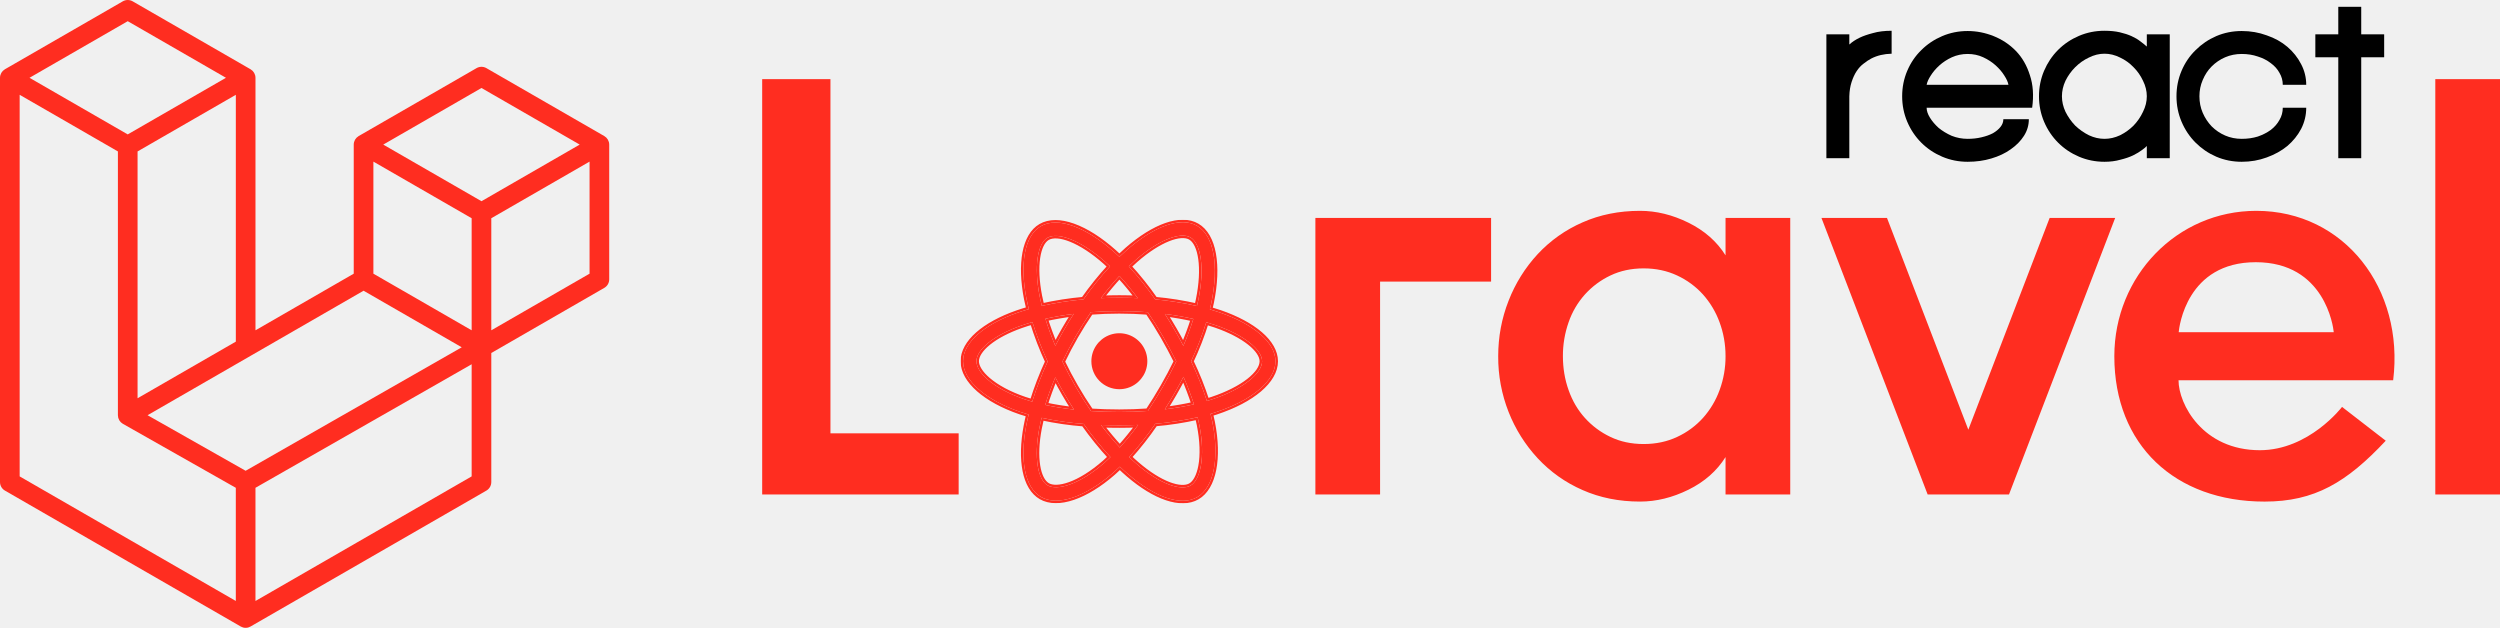
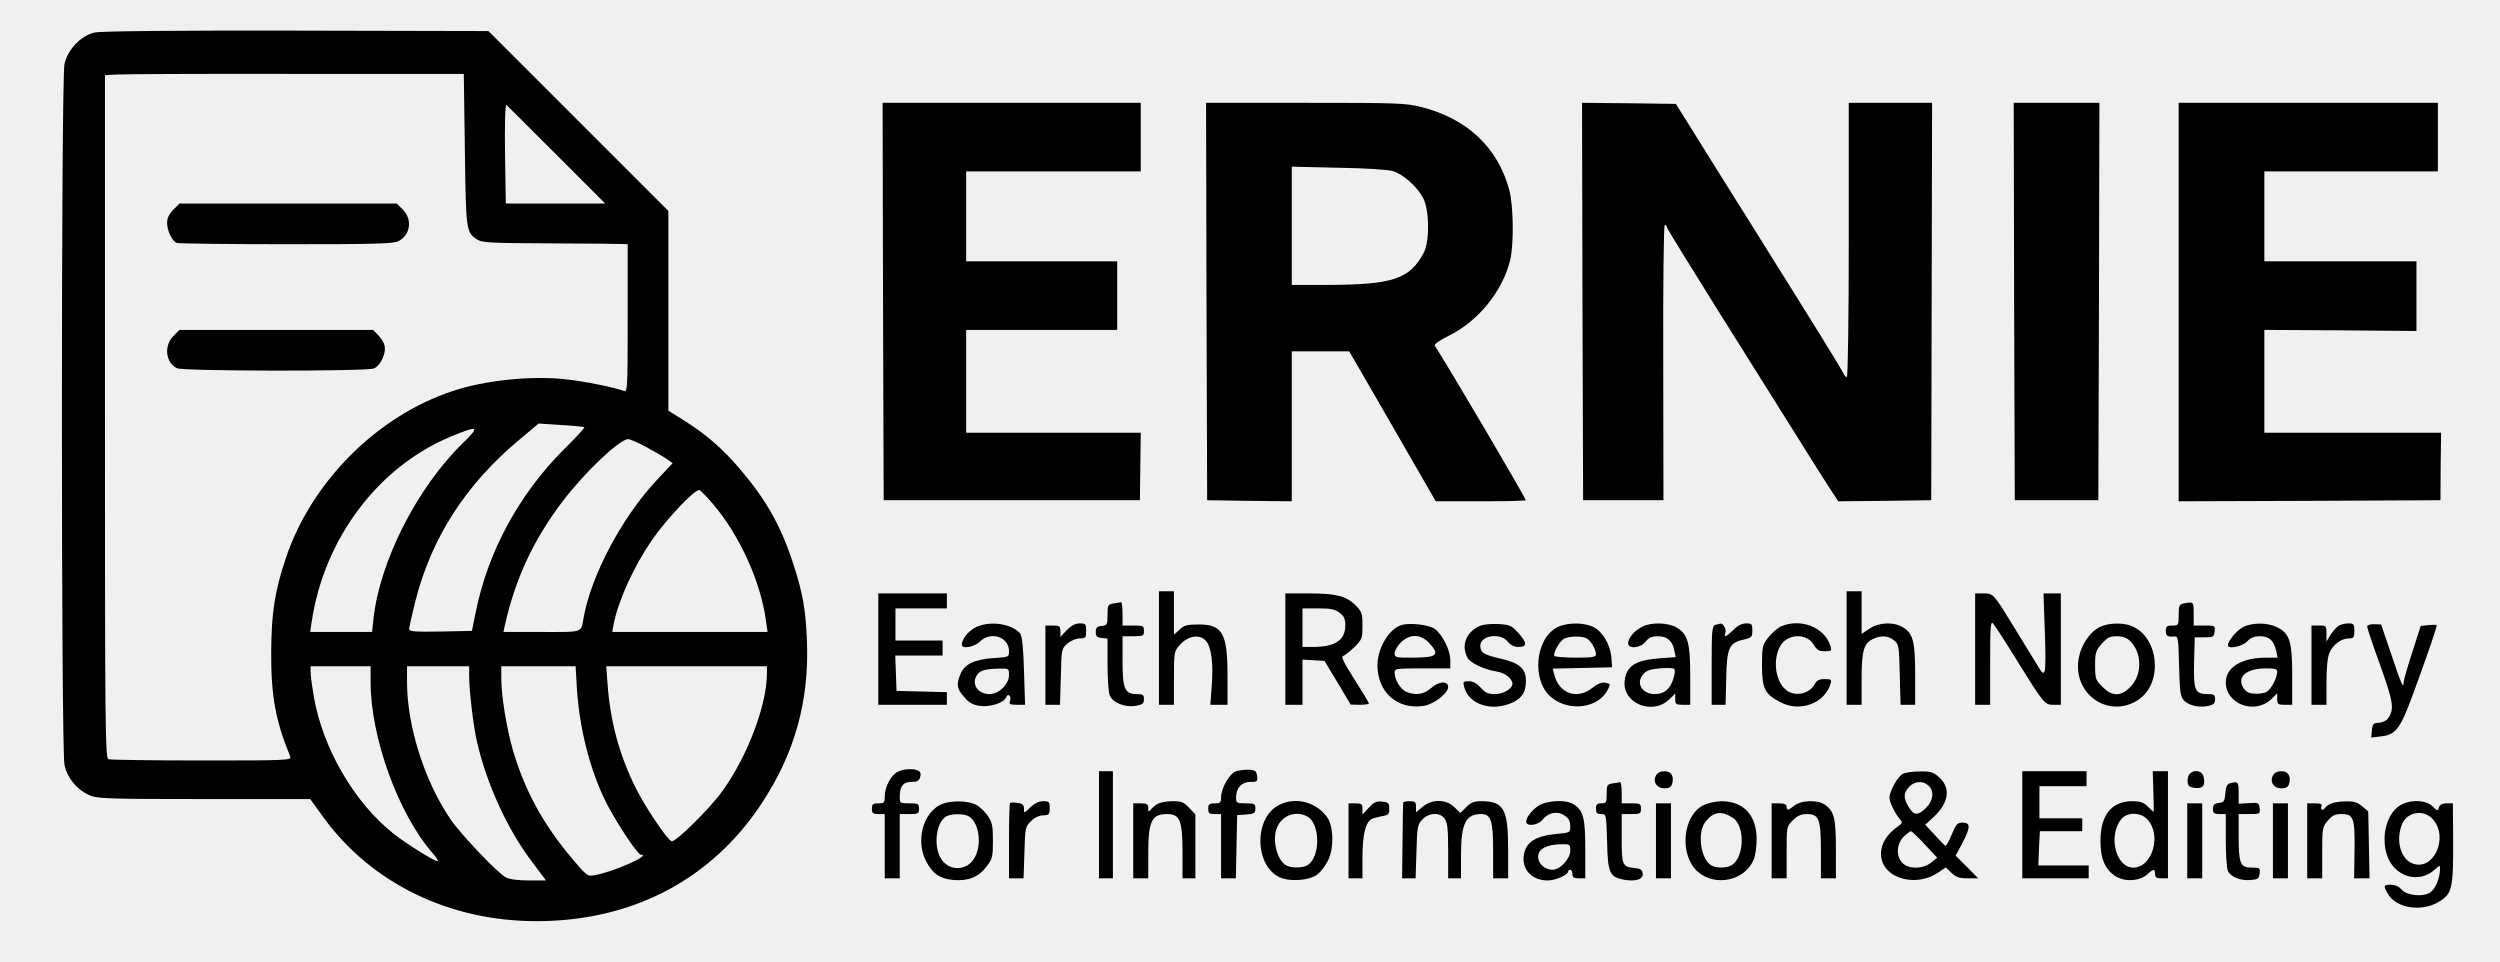
- <svg xmlns="http://www.w3.org/2000/svg" width="1991" height="500" viewBox="0 0 1991 500" fill="none">
-   <mask id="path-1-outside-1_1_7" maskUnits="userSpaceOnUse" x="765" y="175" width="253" height="226" fill="black">
-     <rect fill="white" x="765" y="175" width="253" height="226" />
-     <path d="M971.537 248.894C968.887 247.988 966.217 247.145 963.529 246.365C963.975 244.551 964.386 242.726 964.763 240.892C970.827 211.403 966.862 187.646 953.33 179.825C940.374 172.321 919.125 180.141 897.69 198.84C895.582 200.685 893.518 202.585 891.496 204.541C890.149 203.242 888.767 201.97 887.35 200.727C864.884 180.732 842.365 172.31 828.849 180.157C815.893 187.677 812.042 210.009 817.499 237.958C818.045 240.722 818.658 243.474 819.339 246.214C816.152 247.121 813.073 248.09 810.13 249.117C783.823 258.316 767 272.739 767 287.696C767 303.15 785.056 318.646 812.488 328.042C814.713 328.799 816.959 329.502 819.225 330.152C818.489 333.085 817.838 336.051 817.271 339.05C812.089 366.518 816.131 388.321 829.062 395.795C842.417 403.511 864.822 395.582 886.661 376.458C888.389 374.945 890.116 373.347 891.844 371.664C894.027 373.775 896.273 375.824 898.581 377.811C919.726 396.043 940.607 403.408 953.517 395.914C966.862 388.171 971.2 364.746 965.566 336.246C965.134 334.07 964.637 331.848 964.074 329.582C965.649 329.115 967.192 328.633 968.702 328.136C997.206 318.667 1015.78 303.358 1015.78 287.711C1015.76 272.682 998.403 258.165 971.537 248.894ZM904.681 206.873C923.043 190.854 940.208 184.531 948.033 189.05C956.362 193.865 959.601 213.279 954.367 238.741C954.021 240.399 953.648 242.053 953.247 243.701C942.289 241.208 931.177 239.449 919.985 238.435C913.577 229.204 906.553 220.417 898.959 212.133C900.818 210.33 902.722 208.576 904.671 206.873H904.681ZM840.453 300.476C842.702 304.829 845.053 309.129 847.507 313.376C850.005 317.708 852.608 321.977 855.317 326.182C847.616 325.345 839.963 324.111 832.389 322.487C834.586 315.376 837.292 307.991 840.453 300.476ZM840.453 275.429C837.343 268.074 834.711 260.84 832.55 253.853C839.65 252.262 847.216 250.962 855.104 249.977C852.461 254.102 849.918 258.288 847.475 262.534C845.033 266.781 842.687 271.079 840.437 275.429H840.453ZM846.102 287.955C849.377 281.124 852.905 274.425 856.685 267.857C860.461 261.292 864.481 254.878 868.745 248.614C876.146 248.054 883.733 247.759 891.398 247.759C899.063 247.759 906.697 248.054 914.093 248.619C918.311 254.869 922.307 261.261 926.08 267.795C929.853 274.328 933.427 280.996 936.803 287.799C933.472 294.654 929.906 301.381 926.106 307.981C922.336 314.545 918.363 320.978 914.186 327.281C906.801 327.799 899.156 328.084 891.382 328.084C883.609 328.084 876.109 327.84 868.859 327.369C864.564 321.084 860.511 314.642 856.7 308.043C852.89 301.444 849.352 294.748 846.087 287.955H846.102ZM935.305 313.303C937.81 308.957 940.215 304.553 942.519 300.093C945.678 307.255 948.467 314.576 950.874 322.025C943.21 323.751 935.462 325.074 927.661 325.99C930.293 321.813 932.842 317.584 935.305 313.303ZM942.416 275.434C940.121 271.063 937.736 266.744 935.258 262.477C932.84 258.269 930.319 254.113 927.697 250.008C935.632 251.013 943.245 252.35 950.381 253.983C948.087 261.262 945.428 268.421 942.416 275.434ZM891.502 219.747C896.677 225.401 901.563 231.314 906.143 237.461C896.347 236.994 886.545 236.994 876.736 237.461C881.572 231.066 886.521 225.131 891.502 219.747ZM834.198 189.366C842.521 184.536 860.924 191.439 880.323 208.682C881.561 209.786 882.81 210.941 884.054 212.139C876.422 220.421 869.348 229.201 862.878 238.42C851.711 239.426 840.621 241.157 829.678 243.602C829.046 241.059 828.476 238.499 827.968 235.922C823.278 211.962 826.382 193.901 834.198 189.366ZM822.065 319.89C819.992 319.299 817.945 318.658 815.924 317.967C803.796 313.821 793.779 308.411 786.901 302.518C780.744 297.237 777.624 291.966 777.624 287.696C777.624 278.621 791.13 267.043 813.654 259.191C816.483 258.207 819.337 257.307 822.215 256.491C825.561 267.242 829.612 277.759 834.343 287.976C829.555 298.333 825.454 308.994 822.065 319.89ZM879.659 368.436C870.004 376.894 860.333 382.89 851.808 385.911C844.148 388.622 838.048 388.7 834.363 386.569C826.517 382.035 823.252 364.523 827.704 341.035C828.232 338.271 828.837 335.507 829.518 332.743C840.57 335.124 851.771 336.75 863.044 337.609C869.577 346.876 876.71 355.706 884.396 364.041C882.852 365.559 881.271 367.021 879.659 368.436ZM891.797 356.402C886.76 350.955 881.732 344.927 876.83 338.449C881.594 338.636 886.445 338.729 891.382 338.729C896.451 338.729 901.468 338.62 906.412 338.397C901.849 344.643 896.971 350.652 891.797 356.402ZM956.331 371.219C954.849 379.221 951.869 384.559 948.184 386.694C940.342 391.244 923.577 385.331 905.5 369.736C903.427 367.954 901.354 366.041 899.244 364.036C906.781 355.668 913.747 346.803 920.094 337.501C931.429 336.54 942.685 334.8 953.781 332.292C954.289 334.344 954.738 336.355 955.128 338.325C957.621 350.918 957.979 362.31 956.331 371.219ZM965.349 318.024C963.991 318.475 962.591 318.911 961.171 319.336C957.692 308.535 953.483 297.983 948.572 287.753C953.299 277.659 957.343 267.26 960.679 256.626C963.224 257.367 965.696 258.145 968.075 258.969C991.096 266.908 1005.14 278.663 1005.14 287.696C1005.14 297.335 989.971 309.846 965.349 318.024Z" />
-   </mask>
-   <path d="M971.537 248.894C968.887 247.988 966.217 247.145 963.529 246.365C963.975 244.551 964.386 242.726 964.763 240.892C970.827 211.403 966.862 187.646 953.33 179.825C940.374 172.321 919.125 180.141 897.69 198.84C895.582 200.685 893.518 202.585 891.496 204.541C890.149 203.242 888.767 201.97 887.35 200.727C864.884 180.732 842.365 172.31 828.849 180.157C815.893 187.677 812.042 210.009 817.499 237.958C818.045 240.722 818.658 243.474 819.339 246.214C816.152 247.121 813.073 248.09 810.13 249.117C783.823 258.316 767 272.739 767 287.696C767 303.15 785.056 318.646 812.488 328.042C814.713 328.799 816.959 329.502 819.225 330.152C818.489 333.085 817.838 336.051 817.271 339.05C812.089 366.518 816.131 388.321 829.062 395.795C842.417 403.511 864.822 395.582 886.661 376.458C888.389 374.945 890.116 373.347 891.844 371.664C894.027 373.775 896.273 375.824 898.581 377.811C919.726 396.043 940.607 403.408 953.517 395.914C966.862 388.171 971.2 364.746 965.566 336.246C965.134 334.07 964.637 331.848 964.074 329.582C965.649 329.115 967.192 328.633 968.702 328.136C997.206 318.667 1015.78 303.358 1015.78 287.711C1015.76 272.682 998.403 258.165 971.537 248.894ZM904.681 206.873C923.043 190.854 940.208 184.531 948.033 189.05C956.362 193.865 959.601 213.279 954.367 238.741C954.021 240.399 953.648 242.053 953.247 243.701C942.289 241.208 931.177 239.449 919.985 238.435C913.577 229.204 906.553 220.417 898.959 212.133C900.818 210.33 902.722 208.576 904.671 206.873H904.681ZM840.453 300.476C842.702 304.829 845.053 309.129 847.507 313.376C850.005 317.708 852.608 321.977 855.317 326.182C847.616 325.345 839.963 324.111 832.389 322.487C834.586 315.376 837.292 307.991 840.453 300.476ZM840.453 275.429C837.343 268.074 834.711 260.84 832.55 253.853C839.65 252.262 847.216 250.962 855.104 249.977C852.461 254.102 849.918 258.288 847.475 262.534C845.033 266.781 842.687 271.079 840.437 275.429H840.453ZM846.102 287.955C849.377 281.124 852.905 274.425 856.685 267.857C860.461 261.292 864.481 254.878 868.745 248.614C876.146 248.054 883.733 247.759 891.398 247.759C899.063 247.759 906.697 248.054 914.093 248.619C918.311 254.869 922.307 261.261 926.08 267.795C929.853 274.328 933.427 280.996 936.803 287.799C933.472 294.654 929.906 301.381 926.106 307.981C922.336 314.545 918.363 320.978 914.186 327.281C906.801 327.799 899.156 328.084 891.382 328.084C883.609 328.084 876.109 327.84 868.859 327.369C864.564 321.084 860.511 314.642 856.7 308.043C852.89 301.444 849.352 294.748 846.087 287.955H846.102ZM935.305 313.303C937.81 308.957 940.215 304.553 942.519 300.093C945.678 307.255 948.467 314.576 950.874 322.025C943.21 323.751 935.462 325.074 927.661 325.99C930.293 321.813 932.842 317.584 935.305 313.303ZM942.416 275.434C940.121 271.063 937.736 266.744 935.258 262.477C932.84 258.269 930.319 254.113 927.697 250.008C935.632 251.013 943.245 252.35 950.381 253.983C948.087 261.262 945.428 268.421 942.416 275.434ZM891.502 219.747C896.677 225.401 901.563 231.314 906.143 237.461C896.347 236.994 886.545 236.994 876.736 237.461C881.572 231.066 886.521 225.131 891.502 219.747ZM834.198 189.366C842.521 184.536 860.924 191.439 880.323 208.682C881.561 209.786 882.81 210.941 884.054 212.139C876.422 220.421 869.348 229.201 862.878 238.42C851.711 239.426 840.621 241.157 829.678 243.602C829.046 241.059 828.476 238.499 827.968 235.922C823.278 211.962 826.382 193.901 834.198 189.366ZM822.065 319.89C819.992 319.299 817.945 318.658 815.924 317.967C803.796 313.821 793.779 308.411 786.901 302.518C780.744 297.237 777.624 291.966 777.624 287.696C777.624 278.621 791.13 267.043 813.654 259.191C816.483 258.207 819.337 257.307 822.215 256.491C825.561 267.242 829.612 277.759 834.343 287.976C829.555 298.333 825.454 308.994 822.065 319.89ZM879.659 368.436C870.004 376.894 860.333 382.89 851.808 385.911C844.148 388.622 838.048 388.7 834.363 386.569C826.517 382.035 823.252 364.523 827.704 341.035C828.232 338.271 828.837 335.507 829.518 332.743C840.57 335.124 851.771 336.75 863.044 337.609C869.577 346.876 876.71 355.706 884.396 364.041C882.852 365.559 881.271 367.021 879.659 368.436ZM891.797 356.402C886.76 350.955 881.732 344.927 876.83 338.449C881.594 338.636 886.445 338.729 891.382 338.729C896.451 338.729 901.468 338.62 906.412 338.397C901.849 344.643 896.971 350.652 891.797 356.402ZM956.331 371.219C954.849 379.221 951.869 384.559 948.184 386.694C940.342 391.244 923.577 385.331 905.5 369.736C903.427 367.954 901.354 366.041 899.244 364.036C906.781 355.668 913.747 346.803 920.094 337.501C931.429 336.54 942.685 334.8 953.781 332.292C954.289 334.344 954.738 336.355 955.128 338.325C957.621 350.918 957.979 362.31 956.331 371.219ZM965.349 318.024C963.991 318.475 962.591 318.911 961.171 319.336C957.692 308.535 953.483 297.983 948.572 287.753C953.299 277.659 957.343 267.26 960.679 256.626C963.224 257.367 965.696 258.145 968.075 258.969C991.096 266.908 1005.14 278.663 1005.14 287.696C1005.14 297.335 989.971 309.846 965.349 318.024Z" fill="#FF2D20" />
-   <path d="M971.537 248.894C968.887 247.988 966.217 247.145 963.529 246.365C963.975 244.551 964.386 242.726 964.763 240.892C970.827 211.403 966.862 187.646 953.33 179.825C940.374 172.321 919.125 180.141 897.69 198.84C895.582 200.685 893.518 202.585 891.496 204.541C890.149 203.242 888.767 201.97 887.35 200.727C864.884 180.732 842.365 172.31 828.849 180.157C815.893 187.677 812.042 210.009 817.499 237.958C818.045 240.722 818.658 243.474 819.339 246.214C816.152 247.121 813.073 248.09 810.13 249.117C783.823 258.316 767 272.739 767 287.696C767 303.15 785.056 318.646 812.488 328.042C814.713 328.799 816.959 329.502 819.225 330.152C818.489 333.085 817.838 336.051 817.271 339.05C812.089 366.518 816.131 388.321 829.062 395.795C842.417 403.511 864.822 395.582 886.661 376.458C888.389 374.945 890.116 373.347 891.844 371.664C894.027 373.775 896.273 375.824 898.581 377.811C919.726 396.043 940.607 403.408 953.517 395.914C966.862 388.171 971.2 364.746 965.566 336.246C965.134 334.07 964.637 331.848 964.074 329.582C965.649 329.115 967.192 328.633 968.702 328.136C997.206 318.667 1015.78 303.358 1015.78 287.711C1015.76 272.682 998.403 258.165 971.537 248.894ZM904.681 206.873C923.043 190.854 940.208 184.531 948.033 189.05C956.362 193.865 959.601 213.279 954.367 238.741C954.021 240.399 953.648 242.053 953.247 243.701C942.289 241.208 931.177 239.449 919.985 238.435C913.577 229.204 906.553 220.417 898.959 212.133C900.818 210.33 902.722 208.576 904.671 206.873H904.681ZM840.453 300.476C842.702 304.829 845.053 309.129 847.507 313.376C850.005 317.708 852.608 321.977 855.317 326.182C847.616 325.345 839.963 324.111 832.389 322.487C834.586 315.376 837.292 307.991 840.453 300.476ZM840.453 275.429C837.343 268.074 834.711 260.84 832.55 253.853C839.65 252.262 847.216 250.962 855.104 249.977C852.461 254.102 849.918 258.288 847.475 262.534C845.033 266.781 842.687 271.079 840.437 275.429H840.453ZM846.102 287.955C849.377 281.124 852.905 274.425 856.685 267.857C860.461 261.292 864.481 254.878 868.745 248.614C876.146 248.054 883.733 247.759 891.398 247.759C899.063 247.759 906.697 248.054 914.093 248.619C918.311 254.869 922.307 261.261 926.08 267.795C929.853 274.328 933.427 280.996 936.803 287.799C933.472 294.654 929.906 301.381 926.106 307.981C922.336 314.545 918.363 320.978 914.186 327.281C906.801 327.799 899.156 328.084 891.382 328.084C883.609 328.084 876.109 327.84 868.859 327.369C864.564 321.084 860.511 314.642 856.7 308.043C852.89 301.444 849.352 294.748 846.087 287.955H846.102ZM935.305 313.303C937.81 308.957 940.215 304.553 942.519 300.093C945.678 307.255 948.467 314.576 950.874 322.025C943.21 323.751 935.462 325.074 927.661 325.99C930.293 321.813 932.842 317.584 935.305 313.303ZM942.416 275.434C940.121 271.063 937.736 266.744 935.258 262.477C932.84 258.269 930.319 254.113 927.697 250.008C935.632 251.013 943.245 252.35 950.381 253.983C948.087 261.262 945.428 268.421 942.416 275.434ZM891.502 219.747C896.677 225.401 901.563 231.314 906.143 237.461C896.347 236.994 886.545 236.994 876.736 237.461C881.572 231.066 886.521 225.131 891.502 219.747ZM834.198 189.366C842.521 184.536 860.924 191.439 880.323 208.682C881.561 209.786 882.81 210.941 884.054 212.139C876.422 220.421 869.348 229.201 862.878 238.42C851.711 239.426 840.621 241.157 829.678 243.602C829.046 241.059 828.476 238.499 827.968 235.922C823.278 211.962 826.382 193.901 834.198 189.366ZM822.065 319.89C819.992 319.299 817.945 318.658 815.924 317.967C803.796 313.821 793.779 308.411 786.901 302.518C780.744 297.237 777.624 291.966 777.624 287.696C777.624 278.621 791.13 267.043 813.654 259.191C816.483 258.207 819.337 257.307 822.215 256.491C825.561 267.242 829.612 277.759 834.343 287.976C829.555 298.333 825.454 308.994 822.065 319.89ZM879.659 368.436C870.004 376.894 860.333 382.89 851.808 385.911C844.148 388.622 838.048 388.7 834.363 386.569C826.517 382.035 823.252 364.523 827.704 341.035C828.232 338.271 828.837 335.507 829.518 332.743C840.57 335.124 851.771 336.75 863.044 337.609C869.577 346.876 876.71 355.706 884.396 364.041C882.852 365.559 881.271 367.021 879.659 368.436ZM891.797 356.402C886.76 350.955 881.732 344.927 876.83 338.449C881.594 338.636 886.445 338.729 891.382 338.729C896.451 338.729 901.468 338.62 906.412 338.397C901.849 344.643 896.971 350.652 891.797 356.402ZM956.331 371.219C954.849 379.221 951.869 384.559 948.184 386.694C940.342 391.244 923.577 385.331 905.5 369.736C903.427 367.954 901.354 366.041 899.244 364.036C906.781 355.668 913.747 346.803 920.094 337.501C931.429 336.54 942.685 334.8 953.781 332.292C954.289 334.344 954.738 336.355 955.128 338.325C957.621 350.918 957.979 362.31 956.331 371.219ZM965.349 318.024C963.991 318.475 962.591 318.911 961.171 319.336C957.692 308.535 953.483 297.983 948.572 287.753C953.299 277.659 957.343 267.26 960.679 256.626C963.224 257.367 965.696 258.145 968.075 258.969C991.096 266.908 1005.14 278.663 1005.14 287.696C1005.14 297.335 989.971 309.846 965.349 318.024Z" stroke="#FF2D20" stroke-width="4" mask="url(#path-1-outside-1_1_7)" />
-   <path d="M891.382 309.96C895.793 309.974 900.109 308.679 903.783 306.24C907.457 303.8 910.325 300.324 912.023 296.253C913.721 292.182 914.172 287.699 913.321 283.372C912.469 279.044 910.352 275.066 907.239 271.943C904.125 268.819 900.154 266.689 895.829 265.823C891.504 264.957 887.02 265.394 882.944 267.079C878.867 268.764 875.383 271.62 872.931 275.286C870.479 278.953 869.17 283.264 869.17 287.675C869.164 290.597 869.733 293.492 870.847 296.193C871.96 298.895 873.595 301.351 875.658 303.421C877.72 305.49 880.171 307.133 882.869 308.255C885.567 309.377 888.46 309.957 891.382 309.96Z" fill="#FF2D20" />
-   <path fill-rule="evenodd" clip-rule="evenodd" d="M484.904 113.113C485.084 113.78 485.176 114.467 485.178 115.157V222.481C485.178 223.859 484.815 225.212 484.125 226.404C483.435 227.596 482.443 228.584 481.25 229.27L391.267 281.132V383.926C391.267 386.724 389.782 389.306 387.359 390.715L199.527 498.958C199.097 499.202 198.628 499.359 198.159 499.525C197.984 499.584 197.817 499.691 197.632 499.74C196.319 500.087 194.939 500.087 193.626 499.74C193.411 499.682 193.215 499.564 193.01 499.486C192.58 499.33 192.131 499.193 191.72 498.958L3.928 390.715C2.735 390.029 1.744 389.04 1.054 387.848C0.365 386.656 0.001 385.304 0 383.926L0 61.955C0 61.251 0.098 60.566 0.274 59.901C0.332 59.676 0.469 59.471 0.547 59.246C0.694 58.835 0.831 58.414 1.046 58.033C1.192 57.779 1.407 57.573 1.583 57.338C1.808 57.025 2.013 56.703 2.277 56.429C2.501 56.204 2.795 56.038 3.049 55.842C3.332 55.607 3.586 55.353 3.908 55.167L97.819 1.045C99.008 0.36 100.356 0 101.728 0C103.099 0 104.447 0.36 105.636 1.045L199.537 55.167H199.557C199.869 55.363 200.133 55.607 200.417 55.832C200.671 56.028 200.954 56.204 201.179 56.419C201.452 56.703 201.648 57.025 201.882 57.338C202.048 57.573 202.273 57.779 202.41 58.033C202.635 58.424 202.762 58.835 202.918 59.246C202.996 59.471 203.133 59.676 203.192 59.911C203.371 60.578 203.463 61.265 203.465 61.955V263.055L281.713 217.952V115.148C281.713 114.463 281.81 113.768 281.986 113.113C282.055 112.878 282.182 112.673 282.26 112.448C282.416 112.037 282.553 111.617 282.768 111.235C282.915 110.981 283.13 110.775 283.296 110.541C283.53 110.228 283.726 109.905 283.999 109.631C284.224 109.406 284.507 109.24 284.761 109.044C285.054 108.809 285.309 108.555 285.621 108.369L379.542 54.248C380.73 53.562 382.078 53.201 383.45 53.201C384.822 53.201 386.17 53.562 387.359 54.248L481.26 108.369C481.592 108.565 481.846 108.809 482.139 109.034C482.383 109.23 482.667 109.406 482.891 109.621C483.165 109.905 483.36 110.228 483.595 110.541C483.771 110.775 483.986 110.981 484.123 111.235C484.347 111.617 484.474 112.037 484.631 112.448C484.719 112.673 484.846 112.878 484.904 113.113ZM469.524 217.952V128.705L436.664 147.642L391.267 173.808V263.055L469.534 217.952H469.524ZM375.623 379.397V290.091L330.969 315.621L203.455 388.475V478.622L375.623 379.397ZM15.653 75.503V379.397L187.802 478.612V388.485L97.868 337.532L97.839 337.513L97.8 337.493C97.497 337.317 97.243 337.063 96.959 336.847C96.715 336.652 96.432 336.495 96.217 336.28L96.197 336.251C95.943 336.006 95.767 335.703 95.552 335.429C95.357 335.165 95.122 334.94 94.966 334.666L94.956 334.637C94.78 334.343 94.673 333.991 94.546 333.659C94.419 333.365 94.253 333.091 94.175 332.778C94.077 332.407 94.057 332.006 94.018 331.624C93.979 331.331 93.901 331.037 93.901 330.744V120.606L48.514 94.43L15.653 75.503ZM101.737 16.872L23.5 61.955L101.718 107.039L179.946 61.946L101.718 16.872H101.737ZM142.425 298.23L187.812 272.074V75.503L154.951 94.44L109.554 120.606V317.177L142.425 298.23ZM383.45 70.074L305.222 115.157L383.45 160.241L461.668 115.148L383.45 70.074ZM375.623 173.808L330.227 147.642L297.366 128.705V217.952L342.753 244.108L375.623 263.055V173.808ZM195.619 374.927L310.362 309.351L367.719 276.583L289.549 231.529L199.547 283.401L117.518 330.675L195.619 374.927Z" fill="#FF2D20" />
-   <path fill-rule="evenodd" clip-rule="evenodd" d="M661.371 63V345.115H763.474V393.787H607V63H661.371ZM1047.57 393.787V173.576H1187.5V224.268H1099.09V393.811H1047.57V393.787ZM1374.22 203.347V173.576H1425.75V393.799H1374.22V364.016C1367.29 375.045 1357.45 383.712 1344.68 390.004C1331.92 396.308 1319.08 399.454 1306.15 399.454C1289.45 399.454 1274.17 396.394 1260.3 390.249C1246.79 384.36 1234.64 375.751 1224.61 364.958C1214.66 354.224 1206.81 341.728 1201.45 328.112C1195.88 313.965 1193.07 298.88 1193.17 283.675C1193.17 268.251 1195.93 253.513 1201.45 239.484C1206.77 225.777 1214.62 213.193 1224.6 202.393C1234.64 191.605 1246.79 183 1260.3 177.114C1274.17 170.969 1289.45 167.909 1306.15 167.909C1319.07 167.909 1331.92 171.055 1344.68 177.359C1357.45 183.663 1367.29 192.318 1374.22 203.347ZM1369.5 310.619C1372.67 301.995 1374.27 292.875 1374.22 283.688C1374.22 274.225 1372.63 265.252 1369.5 256.757C1366.54 248.576 1362.06 241.035 1356.27 234.538C1350.5 228.166 1343.5 223.021 1335.7 219.408C1327.67 215.638 1318.75 213.74 1308.99 213.74C1299.22 213.74 1290.39 215.638 1282.52 219.408C1274.81 223.064 1267.9 228.206 1262.19 234.538C1256.42 241.001 1252 248.551 1249.2 256.744C1246.17 265.399 1244.65 274.508 1244.7 283.675C1244.7 293.126 1246.18 302.111 1249.2 310.606C1252.18 319.126 1256.52 326.52 1262.19 332.824C1267.9 339.159 1274.81 344.302 1282.52 347.955C1290.39 351.737 1299.22 353.623 1308.99 353.623C1318.75 353.623 1327.67 351.737 1335.7 347.955C1343.51 344.346 1350.5 339.2 1356.27 332.824C1362.06 326.332 1366.54 318.795 1369.5 310.619ZM1632.33 173.576H1684.52L1599.96 393.799H1535.18L1450.61 173.576H1502.8L1567.57 342.214L1632.33 173.576ZM1796.91 167.909C1867.06 167.909 1914.91 230.07 1905.92 302.821H1734.98C1734.98 321.819 1754.17 358.544 1799.74 358.544C1838.92 358.544 1865.19 324.084 1865.2 324.06L1900.01 350.991C1868.89 384.202 1843.4 399.467 1803.49 399.467C1732.19 399.467 1683.85 354.369 1683.85 283.688C1683.85 219.751 1733.82 167.909 1796.91 167.909ZM1735.11 264.542H1858.6C1858.22 260.307 1851.52 208.819 1796.49 208.819C1741.45 208.819 1735.51 260.307 1735.11 264.542ZM1939.47 393.787V63H1991V393.787H1939.47Z" fill="#FF2D20" />
-   <path d="M1472.8 35.462C1474.96 33.432 1477.74 31.605 1481.12 29.981C1483.96 28.628 1487.48 27.41 1491.68 26.327C1495.87 25.109 1500.81 24.5 1506.49 24.5V42.77C1500.4 42.905 1494.99 44.191 1490.25 46.627C1488.22 47.71 1486.19 49.063 1484.16 50.687C1482.13 52.176 1480.31 54.138 1478.68 56.574C1477.06 59.01 1475.71 61.92 1474.62 65.303C1473.54 68.551 1472.93 72.34 1472.8 76.671V126H1454.53V27.342H1472.8V35.462Z" fill="black" />
-   <path d="M1615.77 94.941C1615.77 99.678 1614.49 104.076 1611.91 108.136C1609.34 112.196 1605.82 115.782 1601.36 118.895C1597.03 122.008 1591.89 124.444 1585.93 126.203C1580.11 127.962 1573.82 128.842 1567.05 128.842C1559.88 128.842 1553.11 127.489 1546.75 124.782C1540.39 122.075 1534.84 118.354 1530.11 113.617C1525.37 108.88 1521.65 103.332 1518.94 96.971C1516.23 90.61 1514.88 83.844 1514.88 76.671C1514.88 69.498 1516.23 62.732 1518.94 56.371C1521.65 50.01 1525.37 44.529 1530.11 39.928C1534.84 35.191 1540.39 31.47 1546.75 28.763C1553.11 26.056 1559.88 24.703 1567.05 24.703C1574.09 24.703 1580.99 26.056 1587.76 28.763C1594.52 31.47 1600.41 35.394 1605.42 40.537C1610.43 45.68 1614.15 52.108 1616.58 59.822C1619.15 67.401 1619.76 76.062 1618.41 85.806H1534.37C1534.37 88.242 1535.25 90.881 1537.01 93.723C1538.77 96.565 1541.07 99.272 1543.91 101.843C1546.89 104.279 1550.34 106.377 1554.26 108.136C1558.32 109.76 1562.59 110.572 1567.05 110.572C1570.98 110.572 1574.63 110.166 1578.01 109.354C1581.53 108.542 1584.58 107.459 1587.15 106.106C1589.72 104.617 1591.75 102.926 1593.24 101.031C1594.73 99.136 1595.47 97.106 1595.47 94.941H1615.77ZM1599.53 67.536C1599.13 65.371 1598.04 62.935 1596.28 60.228C1594.52 57.386 1592.22 54.679 1589.38 52.108C1586.54 49.537 1583.22 47.371 1579.43 45.612C1575.65 43.853 1571.52 42.973 1567.05 42.973C1562.59 42.973 1558.39 43.853 1554.47 45.612C1550.68 47.371 1547.36 49.537 1544.52 52.108C1541.68 54.679 1539.38 57.386 1537.62 60.228C1535.86 62.935 1534.77 65.371 1534.37 67.536H1599.53Z" fill="black" />
-   <path d="M1709.72 126V116.256C1709.04 117.068 1707.76 118.151 1705.86 119.504C1704.1 120.857 1701.74 122.278 1698.76 123.767C1695.92 125.12 1692.53 126.271 1688.61 127.218C1684.82 128.301 1680.62 128.842 1676.02 128.842C1668.85 128.842 1662.08 127.489 1655.72 124.782C1649.36 122.075 1643.81 118.354 1639.08 113.617C1634.34 108.88 1630.62 103.332 1627.91 96.971C1625.21 90.61 1623.85 83.844 1623.85 76.671C1623.85 69.498 1625.21 62.732 1627.91 56.371C1630.62 50.01 1634.34 44.462 1639.08 39.725C1643.81 34.988 1649.36 31.267 1655.72 28.56C1662.08 25.853 1668.85 24.5 1676.02 24.5C1680.62 24.5 1684.68 24.906 1688.2 25.718C1691.72 26.53 1694.83 27.545 1697.54 28.763C1700.25 29.981 1702.55 31.334 1704.44 32.823C1706.47 34.312 1708.23 35.733 1709.72 37.086V27.342H1727.99V126H1709.72ZM1642.12 76.671C1642.12 80.866 1643.07 84.994 1644.96 89.054C1646.99 93.114 1649.57 96.768 1652.68 100.016C1655.93 103.129 1659.58 105.7 1663.64 107.73C1667.7 109.625 1671.83 110.572 1676.02 110.572C1680.22 110.572 1684.35 109.625 1688.41 107.73C1692.47 105.7 1696.05 103.129 1699.16 100.016C1702.28 96.768 1704.78 93.114 1706.68 89.054C1708.71 84.994 1709.72 80.866 1709.72 76.671C1709.72 72.476 1708.71 68.348 1706.68 64.288C1704.78 60.228 1702.28 56.642 1699.16 53.529C1696.05 50.281 1692.47 47.71 1688.41 45.815C1684.35 43.785 1680.22 42.77 1676.02 42.77C1671.83 42.77 1667.7 43.785 1663.64 45.815C1659.58 47.71 1655.93 50.281 1652.68 53.529C1649.57 56.642 1646.99 60.228 1644.96 64.288C1643.07 68.348 1642.12 72.476 1642.12 76.671Z" fill="black" />
-   <path d="M1836.68 85.806C1836.68 91.761 1835.32 97.377 1832.62 102.655C1829.91 107.798 1826.25 112.331 1821.65 116.256C1817.05 120.045 1811.57 123.09 1805.21 125.391C1798.98 127.692 1792.35 128.842 1785.32 128.842C1778.14 128.842 1771.38 127.489 1765.02 124.782C1758.79 122.075 1753.31 118.354 1748.57 113.617C1743.84 108.88 1740.11 103.332 1737.41 96.971C1734.7 90.61 1733.35 83.844 1733.35 76.671C1733.35 69.498 1734.7 62.732 1737.41 56.371C1740.11 50.01 1743.84 44.529 1748.57 39.928C1753.31 35.191 1758.79 31.47 1765.02 28.763C1771.38 26.056 1778.14 24.703 1785.32 24.703C1792.35 24.703 1798.98 25.853 1805.21 28.154C1811.57 30.319 1817.05 33.364 1821.65 37.289C1826.25 41.214 1829.91 45.815 1832.62 51.093C1835.32 56.236 1836.68 61.717 1836.68 67.536H1818C1818 64.153 1817.12 60.972 1815.36 57.995C1813.74 55.018 1811.44 52.446 1808.46 50.281C1805.48 47.98 1802.03 46.221 1798.11 45.003C1794.18 43.65 1789.92 42.973 1785.32 42.973C1780.58 42.973 1776.18 43.853 1772.12 45.612C1768.06 47.371 1764.47 49.807 1761.36 52.92C1758.38 55.897 1756.02 59.484 1754.26 63.679C1752.5 67.739 1751.62 72.07 1751.62 76.671C1751.62 81.408 1752.5 85.806 1754.26 89.866C1756.02 93.926 1758.38 97.512 1761.36 100.625C1764.47 103.738 1768.06 106.174 1772.12 107.933C1776.18 109.692 1780.58 110.572 1785.32 110.572C1789.92 110.572 1794.18 109.963 1798.11 108.745C1802.03 107.392 1805.48 105.632 1808.46 103.467C1811.44 101.166 1813.74 98.527 1815.36 95.55C1817.12 92.573 1818 89.325 1818 85.806H1836.68Z" fill="black" />
-   <path d="M1862.21 126V45.612H1843.94V27.342H1862.21V5.418H1880.48V27.342H1898.75V45.612H1880.48V126H1862.21Z" fill="black" />
+ <svg xmlns="http://www.w3.org/2000/svg" version="1.0" width="1167pt" height="449pt" viewBox="0 0 1167 449" preserveAspectRatio="xMidYMid meet">
+   <g transform="translate(0,449) scale(0.1,-0.1)" fill="#000000" stroke="none">
+     <path d="M441 4338 c-63 -14 -125 -79 -140 -147 -16 -73 -16 -3198 0 -3271 13 -62 57 -115 114 -141 37 -17 78 -19 536 -19 l497 0 60 -83 c225 -310 588 -487 997 -487 447 0 818 195 1052 552 153 233 220 474 210 753 -6 153 -20 230 -68 375 -55 167 -125 290 -242 427 -82 97 -159 164 -262 229 l-75 47 0 466 0 466 -420 420 -420 420 -897 2 c-566 1 -914 -2 -942 -9z m1729 -548 c5 -379 6 -384 57 -418 24 -15 60 -17 343 -18 173 -1 325 -2 338 -3 l22 -1 0 -346 c0 -326 -1 -346 -17 -339 -46 17 -188 46 -278 55 -159 17 -375 -6 -521 -55 -354 -117 -659 -423 -779 -778 -53 -158 -68 -258 -69 -442 -1 -203 20 -319 89 -487 7 -17 -17 -18 -413 -18 -231 0 -427 3 -436 6 -15 6 -16 156 -16 1600 l0 1593 48 3 c26 2 403 4 837 3 l790 0 5 -355z m425 -20 l230 -230 -232 0 -232 0 -3 198 c-3 168 0 262 6 262 0 0 105 -103 231 -230z m133 -1274 c2 -3 -40 -49 -95 -103 -210 -210 -355 -477 -412 -759 l-18 -89 -147 -3 c-121 -2 -146 0 -146 12 0 7 13 66 29 130 75 296 236 546 486 754 l89 75 105 -7 c57 -3 106 -8 109 -10z m-571 -78 c-212 -208 -386 -552 -414 -820 l-6 -58 -145 0 -144 0 7 48 c58 387 309 722 649 864 132 54 139 50 53 -34z m860 -15 c37 -20 80 -45 96 -56 l27 -19 -74 -79 c-160 -170 -305 -441 -341 -639 -14 -76 3 -70 -196 -70 l-179 0 6 28 c49 220 133 400 269 580 103 136 266 291 307 292 10 0 48 -17 85 -37z m309 -263 c126 -147 226 -366 250 -551 l7 -49 -363 0 -362 0 6 34 c21 110 94 271 178 393 71 103 206 245 224 235 7 -4 34 -32 60 -62z m-1596 -834 c0 -259 130 -617 290 -799 18 -21 28 -37 23 -37 -17 0 -146 81 -208 130 -182 145 -328 397 -370 637 -8 47 -15 99 -15 114 l0 29 140 0 140 0 0 -74z m460 29 c0 -68 19 -231 36 -305 44 -195 141 -408 253 -557 l70 -93 -80 0 c-49 0 -90 5 -107 14 -39 20 -211 201 -260 273 -121 178 -202 435 -202 639 l0 74 145 0 145 0 0 -45z m503 -61 c13 -198 68 -404 149 -554 55 -100 136 -220 150 -220 51 0 -126 -79 -214 -95 -35 -7 -38 -5 -103 72 -137 161 -225 321 -281 512 -29 101 -54 252 -54 334 l0 57 173 0 174 0 6 -106z m887 73 c0 -148 -90 -386 -208 -550 -59 -82 -219 -240 -237 -234 -20 6 -126 164 -169 252 -75 151 -118 310 -130 483 l-6 82 375 0 375 0 0 -33z" />
+     <path d="M809 3511 c-20 -20 -29 -40 -29 -61 0 -37 23 -85 45 -94 9 -3 239 -6 511 -6 427 0 499 2 525 15 55 29 65 100 20 146 l-29 29 -507 0 -507 0 -29 -29z" />
+     <path d="M809 2921 c-45 -45 -36 -126 18 -150 31 -14 880 -15 918 -1 31 12 59 72 50 107 -3 14 -17 36 -30 49 l-24 24 -451 0 -452 0 -29 -29z" />
+     <path d="M4122 3083 l3 -928 598 0 598 0 2 158 2 157 -407 0 -408 0 0 240 0 240 353 0 352 0 0 160 0 160 -352 0 -353 0 0 210 0 210 408 0 407 0 0 160 0 160 -603 0 -602 0 2 -927z" />
+     <path d="M5632 3083 l3 -928 198 -3 197 -2 0 350 0 350 134 0 134 0 39 -67 c22 -38 113 -195 202 -350 l163 -283 207 0 c114 0 210 2 213 5 4 4 -336 582 -424 721 -5 7 21 25 69 49 135 67 249 209 283 353 17 75 15 254 -5 326 -53 197 -196 332 -409 386 -74 19 -112 20 -543 20 l-463 0 2 -927z m871 608 c48 -15 112 -72 140 -125 30 -56 31 -203 3 -256 -65 -123 -145 -149 -448 -150 l-168 0 0 276 0 276 218 -5 c128 -2 233 -9 255 -16z" />
+     <path d="M7387 3083 l3 -928 187 0 188 0 -1 643 c-1 367 2 642 7 642 5 0 9 -4 9 -9 0 -5 103 -172 228 -372 126 -200 286 -456 357 -569 70 -113 148 -235 172 -273 l44 -67 217 2 217 3 2 928 2 927 -195 0 -194 0 0 -640 c0 -369 -4 -640 -9 -640 -5 0 -11 7 -15 15 -6 16 -116 194 -439 710 -111 176 -233 372 -272 435 l-72 115 -219 3 -219 2 2 -927z" />
+     <path d="M9402 3083 l3 -928 195 0 195 0 3 928 2 927 -200 0 -200 0 2 -927z" />
+     <path d="M10170 3080 l0 -930 611 2 611 3 1 157 2 158 -412 0 -413 0 0 240 0 240 355 -2 355 -3 0 163 0 162 -355 0 -355 0 0 210 0 210 405 0 405 0 0 160 0 160 -605 0 -605 0 0 -930z" />
+     <path d="M5410 1465 l0 -265 35 0 35 0 0 125 c0 122 1 125 28 155 37 42 91 51 120 20 27 -29 37 -107 28 -217 l-6 -83 40 0 40 0 0 135 c0 199 -23 240 -135 240 -53 0 -68 -4 -89 -24 l-26 -24 0 101 0 102 -35 0 -35 0 0 -265z" />
+     <path d="M8620 1465 l0 -265 35 0 35 0 0 120 c0 133 10 168 55 188 37 17 69 15 96 -7 23 -18 24 -26 27 -160 l4 -141 34 0 34 0 0 141 c0 157 -10 193 -59 222 -43 25 -111 22 -155 -8 l-36 -24 0 99 0 100 -35 0 -35 0 0 -265z" />
+     <path d="M4100 1460 l0 -260 160 0 160 0 0 30 0 29 -117 3 -118 3 -3 83 -3 82 111 0 110 0 0 35 0 35 -110 0 -110 0 0 75 0 75 120 0 120 0 0 35 0 35 -160 0 -160 0 0 -260z" />
+     <path d="M6000 1460 l0 -260 40 0 40 0 0 106 0 105 52 -3 51 -3 61 -102 61 -102 43 -1 c23 0 42 3 42 6 0 4 -30 54 -67 112 -51 80 -64 107 -53 110 8 3 32 22 53 42 35 35 37 41 37 100 0 57 -3 65 -33 95 -43 43 -90 55 -219 55 l-108 0 0 -260z m254 169 c20 -15 26 -29 26 -58 0 -69 -47 -101 -152 -101 l-48 0 0 90 0 90 74 0 c59 0 78 -4 100 -21z" />
+     <path d="M9220 1460 l0 -260 35 0 35 0 0 197 c0 165 2 195 13 183 8 -8 56 -82 107 -165 131 -211 134 -215 176 -215 l34 0 0 260 0 260 -41 0 -40 0 6 -170 c4 -93 4 -179 0 -190 -6 -19 -11 -15 -39 32 -18 29 -66 107 -106 173 -95 155 -95 155 -142 155 l-38 0 0 -260z" />
+     <path d="M5198 1673 c-26 -4 -28 -8 -28 -53 0 -46 -2 -49 -27 -52 -22 -2 -28 -8 -28 -28 0 -20 6 -26 28 -28 l27 -3 0 -119 c0 -65 4 -130 10 -145 13 -35 70 -58 121 -50 33 6 39 11 39 31 0 21 -5 24 -34 24 -56 0 -66 25 -66 157 l0 113 50 0 c47 0 50 2 50 25 0 23 -3 25 -50 25 l-50 0 0 55 c0 30 -3 54 -7 54 -5 -1 -20 -4 -35 -6z" />
+     <path d="M10193 1673 c-20 -4 -23 -11 -23 -54 0 -48 -1 -49 -30 -49 -25 0 -30 -4 -30 -25 0 -24 8 -29 42 -26 15 2 17 -14 20 -137 3 -120 6 -143 22 -161 22 -24 72 -36 115 -26 24 5 31 12 31 31 0 21 -5 24 -34 24 -60 0 -67 16 -64 149 l3 116 45 0 c42 0 45 2 48 28 3 26 2 27 -47 27 l-51 0 0 55 c0 57 0 57 -47 48z" />
+     <path d="M4548 1558 c-33 -19 -58 -53 -58 -78 0 -21 59 -10 84 15 50 50 136 22 136 -44 0 -28 0 -28 -72 -33 -89 -6 -135 -28 -154 -73 -21 -50 -18 -70 17 -109 22 -26 41 -37 73 -41 47 -7 112 14 122 39 9 23 26 8 19 -15 -6 -16 -1 -19 32 -19 l38 0 -5 158 c-3 109 -9 164 -18 175 -41 48 -151 62 -214 25z m162 -219 c0 -43 -47 -89 -91 -89 -57 0 -88 51 -56 92 14 19 36 25 100 27 46 1 47 0 47 -30z" />
+     <path d="M4980 1549 l-30 -32 0 27 c0 23 -4 26 -35 26 l-35 0 0 -185 0 -185 34 0 34 0 4 131 c3 129 3 131 31 155 16 14 41 24 58 24 27 0 29 3 29 35 0 32 -2 35 -30 35 -20 0 -39 -10 -60 -31z" />
+     <path d="M6545 1573 c-59 -15 -115 -107 -115 -188 0 -127 93 -209 216 -190 47 7 114 59 114 88 0 29 -42 28 -77 -3 -35 -31 -72 -38 -117 -20 -27 10 -56 56 -56 90 0 19 6 20 130 20 l130 0 0 38 c0 47 -36 119 -72 146 -27 19 -112 30 -153 19z m126 -84 c53 -57 38 -69 -82 -69 -73 0 -79 1 -79 21 0 11 13 34 29 50 42 41 92 40 132 -2z" />
+     <path d="M6905 1567 c-62 -29 -85 -91 -55 -147 14 -25 76 -55 138 -65 38 -6 72 -33 72 -57 0 -23 -43 -48 -81 -48 -33 0 -46 6 -67 30 -18 20 -36 30 -55 30 -27 0 -29 -2 -22 -27 20 -81 128 -116 222 -74 48 22 66 50 66 103 0 57 -30 83 -116 103 -82 19 -97 28 -97 61 0 48 94 62 128 19 14 -17 30 -25 51 -25 41 0 40 20 -3 67 -30 33 -39 37 -92 40 -36 2 -71 -2 -89 -10z" />
+     <path d="M7271 1563 c-105 -52 -123 -249 -31 -327 84 -70 220 -53 265 34 14 27 13 28 -11 33 -17 3 -36 -4 -61 -24 -71 -57 -156 -27 -178 63 l-7 27 138 3 139 3 -3 45 c-5 60 -39 119 -82 142 -43 23 -123 23 -169 1z m140 -56 c20 -15 39 -51 39 -71 0 -13 -15 -16 -94 -16 -52 0 -97 4 -100 8 -8 14 27 74 48 82 31 13 89 11 107 -3z" />
+     <path d="M7665 1564 c-36 -18 -64 -52 -65 -76 0 -29 58 -24 82 7 15 19 29 25 57 25 44 0 68 -21 77 -67 l6 -30 -75 -6 c-112 -8 -155 -36 -163 -104 -13 -106 131 -165 210 -86 l26 26 0 -27 c0 -23 4 -26 35 -26 l35 0 0 135 c0 155 -11 193 -62 225 -40 24 -120 27 -163 4z m146 -243 c-14 -47 -43 -71 -86 -71 -59 0 -90 50 -56 91 15 18 32 25 77 29 33 3 63 2 68 -2 6 -4 5 -23 -3 -47z" />
+     <path d="M8008 1573 c-16 -4 -18 -22 -18 -189 l0 -184 33 0 32 0 3 123 c3 143 13 166 80 181 39 9 42 12 42 43 0 30 -3 33 -29 33 -19 0 -40 -10 -59 -30 -34 -33 -47 -38 -38 -14 6 16 -10 45 -23 43 -3 -1 -14 -3 -23 -6z" />
+     <path d="M8314 1566 c-17 -8 -44 -31 -60 -52 -27 -35 -29 -43 -29 -130 0 -108 13 -134 86 -172 91 -48 206 -6 234 86 6 20 3 22 -28 22 -25 0 -37 -6 -46 -24 -24 -44 -88 -59 -129 -30 -52 36 -69 136 -34 204 30 62 125 68 159 10 14 -24 24 -30 51 -30 30 0 33 2 27 23 -26 88 -138 133 -231 93z" />
+     <path d="M9802 1563 c-57 -28 -102 -108 -102 -183 0 -151 158 -239 281 -157 119 78 97 297 -34 346 -41 16 -107 13 -145 -6z m143 -67 c55 -55 55 -158 -1 -213 -44 -45 -84 -45 -130 1 -32 32 -34 38 -34 100 0 59 3 69 31 101 26 29 38 35 70 35 29 0 47 -7 64 -24z" />
+     <path d="M10471 1563 c-29 -15 -71 -64 -71 -85 0 -20 66 -6 89 17 16 18 34 25 60 25 44 0 65 -20 76 -67 l7 -33 -54 0 c-114 0 -188 -45 -188 -115 0 -102 135 -152 212 -79 l28 28 0 -27 c0 -24 4 -27 35 -27 l35 0 0 138 c0 158 -12 195 -70 224 -44 22 -115 23 -159 1z m159 -208 c0 -29 -28 -83 -50 -95 -11 -6 -37 -10 -58 -8 -28 2 -40 10 -52 30 -28 50 18 88 108 88 40 0 52 -3 52 -15z" />
+     <path d="M10917 1569 c-10 -6 -27 -25 -38 -42 l-19 -32 0 38 c0 36 -1 37 -35 37 l-35 0 0 -185 0 -185 35 0 35 0 0 105 c0 67 5 118 14 138 16 38 55 67 91 67 22 0 25 4 25 35 0 32 -3 35 -27 35 -16 0 -36 -5 -46 -11z" />
+     <path d="M11050 1565 c0 -7 27 -88 61 -181 62 -174 67 -206 35 -249 -7 -10 -26 -18 -42 -19 -25 -1 -29 -5 -32 -35 l-3 -34 48 6 c66 7 88 36 146 194 73 199 115 322 111 325 -2 2 -19 2 -39 0 l-35 -4 -40 -124 c-22 -68 -40 -131 -40 -140 0 -33 -12 -5 -58 133 l-47 138 -32 1 c-20 1 -33 -4 -33 -11z" />
+     <path d="M4190 887 c-31 -15 -60 -71 -60 -114 0 -30 -3 -33 -30 -33 -25 0 -30 -4 -30 -25 0 -21 5 -25 30 -25 l30 0 0 -150 0 -150 35 0 35 0 0 150 0 150 45 0 c41 0 45 2 45 25 0 23 -4 25 -45 25 -44 0 -45 1 -45 31 0 49 16 69 55 69 26 0 35 5 40 21 5 14 2 25 -6 30 -20 13 -70 11 -99 -4z" />
+     <path d="M5768 889 c-30 -12 -68 -79 -68 -122 0 -23 -4 -27 -30 -27 -25 0 -30 -4 -30 -25 0 -21 5 -25 30 -25 l30 0 0 -150 0 -150 35 0 34 0 3 148 3 147 43 3 c37 3 42 6 42 28 0 22 -4 24 -45 24 -43 0 -45 2 -45 28 0 44 26 72 66 72 33 0 35 2 32 28 -3 23 -8 27 -38 29 -19 1 -47 -3 -62 -8z" />
+     <path d="M5130 640 l0 -250 33 0 32 0 0 250 0 250 -32 0 -33 0 0 -250z" />
+     <path d="M7730 870 c-16 -30 4 -60 40 -60 20 0 31 6 35 20 11 35 -3 60 -35 60 -19 0 -33 -7 -40 -20z" />
+     <path d="M8883 878 c-24 -11 -63 -82 -63 -112 0 -20 26 -74 48 -99 14 -16 14 -19 -9 -35 -61 -43 -89 -100 -75 -155 23 -93 165 -126 262 -61 l37 25 26 -25 c22 -21 37 -26 76 -26 l49 0 -52 53 -53 53 31 58 c39 74 39 96 2 96 -25 0 -31 -7 -51 -55 -13 -31 -26 -55 -30 -53 -4 2 -26 24 -50 51 l-44 47 41 38 c71 66 79 137 21 186 -25 22 -40 26 -87 25 -31 0 -67 -5 -79 -11z m119 -55 c28 -25 23 -70 -11 -104 -38 -37 -57 -37 -81 4 -26 41 -25 65 2 94 25 27 64 30 90 6z m-17 -275 l58 -62 -29 -23 c-38 -30 -101 -31 -132 -3 -32 30 -30 89 4 124 15 14 30 26 34 26 4 0 34 -28 65 -62z" />
+     <path d="M9440 640 l0 -250 155 0 155 0 0 30 0 30 -117 0 -118 0 3 80 4 80 99 0 99 0 0 30 0 30 -100 0 -100 0 0 75 0 75 110 0 110 0 0 35 0 35 -150 0 -150 0 0 -250z" />
+     <path d="M10052 795 c2 -52 2 -95 1 -95 -1 0 -13 11 -27 25 -20 20 -35 25 -72 25 -97 0 -149 -64 -149 -185 0 -85 22 -135 72 -166 43 -27 113 -22 147 10 28 26 36 26 36 1 0 -16 7 -20 30 -20 l30 0 0 250 0 250 -36 0 -35 0 3 -95z m-28 -130 c68 -73 23 -225 -66 -225 -81 0 -118 147 -57 225 28 35 90 35 123 0z" />
+     <path d="M10220 876 c-6 -8 -10 -25 -8 -38 2 -18 10 -24 36 -26 36 -4 48 13 38 53 -7 29 -45 35 -66 11z" />
+     <path d="M10610 870 c-16 -30 4 -60 40 -60 20 0 31 6 35 20 11 35 -3 60 -35 60 -19 0 -33 -7 -40 -20z" />
+     <path d="M7528 833 c-26 -4 -28 -8 -28 -49 0 -40 -2 -44 -25 -44 -20 0 -25 -5 -25 -25 0 -20 5 -25 24 -25 24 0 24 0 28 -130 3 -146 12 -165 81 -177 55 -9 89 3 85 30 -2 17 -11 23 -38 25 -57 6 -60 13 -60 138 l0 114 45 0 c41 0 45 2 45 25 0 23 -4 25 -45 25 l-45 0 0 50 c0 28 -3 49 -7 49 -5 -1 -20 -4 -35 -6z" />
+     <path d="M10408 833 c-12 -3 -18 -17 -20 -46 -3 -37 -6 -42 -30 -45 -22 -3 -28 -9 -28 -28 0 -20 5 -24 30 -24 l30 0 0 -119 c0 -66 4 -131 9 -144 12 -30 57 -49 107 -45 34 3 39 6 42 31 3 26 1 27 -38 27 -53 0 -60 19 -60 151 l0 99 51 0 c49 0 50 1 47 27 -3 26 -5 27 -50 24 l-48 -3 0 51 c0 52 -3 55 -42 44z" />
+     <path d="M4395 736 c-86 -38 -122 -170 -72 -266 30 -59 65 -82 129 -88 69 -5 117 14 154 64 26 34 29 45 29 119 0 70 -3 86 -25 118 -14 20 -39 44 -57 52 -38 18 -117 19 -158 1z m126 -56 c47 -26 64 -125 31 -189 -35 -71 -129 -71 -164 -1 -31 62 -16 163 29 189 23 13 79 14 104 1z" />
+     <path d="M4715 742 c-3 -3 -5 -83 -5 -179 l0 -173 34 0 34 0 4 120 c3 114 4 121 30 146 16 17 38 27 57 28 28 1 31 4 31 34 0 29 -3 32 -31 32 -20 0 -40 -10 -60 -29 -29 -29 -29 -29 -29 -6 0 18 -7 24 -30 27 -17 3 -32 2 -35 0z" />
+     <path d="M5405 738 c-11 -6 -26 -18 -32 -26 -11 -14 -13 -13 -13 6 0 18 -6 22 -35 22 l-35 0 0 -175 0 -175 35 0 35 0 0 115 c0 152 16 185 88 185 60 0 72 -31 72 -179 l0 -121 30 0 30 0 0 149 0 149 -29 31 c-25 27 -36 31 -78 31 -26 0 -57 -6 -68 -12z" />
+     <path d="M5972 733 c-125 -61 -115 -301 14 -343 48 -16 129 -8 162 17 15 10 37 39 50 64 30 57 28 163 -4 206 -52 70 -146 94 -222 56z m130 -54 c63 -34 62 -195 -1 -229 -27 -14 -82 -12 -103 4 -39 29 -59 117 -38 170 22 59 87 84 142 55z" />
+     <path d="M6390 720 l-30 -32 0 26 c0 23 -4 26 -32 26 l-33 0 0 -175 0 -175 33 0 32 0 0 100 c0 101 14 159 41 176 7 4 29 10 49 14 31 5 35 9 35 35 0 27 -4 30 -33 33 -26 3 -39 -3 -62 -28z" />
+     <path d="M6550 743 c-1 -5 -2 -86 -3 -180 l-2 -173 32 0 31 0 4 124 c3 116 5 126 27 150 32 34 83 35 105 4 13 -18 16 -51 16 -150 l0 -128 30 0 30 0 0 110 c0 145 22 190 94 190 46 0 56 -31 56 -172 l0 -128 35 0 35 0 0 135 c0 188 -20 225 -125 225 -35 0 -49 -6 -71 -28 l-27 -27 -28 27 c-38 38 -104 39 -148 2 l-31 -26 0 26 c0 22 -4 26 -30 26 -16 0 -30 -3 -30 -7z" />
+     <path d="M7179 727 c-34 -23 -62 -64 -53 -79 11 -17 57 -7 75 16 23 30 62 40 92 25 29 -16 37 -28 37 -60 0 -25 -3 -26 -65 -32 -96 -9 -140 -37 -151 -94 -13 -70 35 -123 111 -123 36 0 95 26 95 42 0 4 5 8 10 8 6 0 10 -9 10 -20 0 -16 7 -20 30 -20 l30 0 0 135 c0 145 -8 179 -52 209 -35 25 -128 21 -169 -7z m151 -208 c0 -37 -47 -89 -82 -89 -50 0 -84 49 -60 87 12 18 52 32 100 32 40 1 42 0 42 -30z" />
+     <path d="M7949 730 c-96 -51 -110 -233 -24 -309 82 -72 220 -42 261 56 8 18 14 61 14 95 0 113 -61 178 -165 178 -29 -1 -65 -9 -86 -20z m139 -57 c60 -38 55 -189 -7 -223 -25 -13 -67 -13 -92 0 -50 28 -68 153 -28 204 37 47 74 53 127 19z" />
+     <path d="M8377 730 c-30 -24 -37 -25 -37 -5 0 10 -11 15 -35 15 l-35 0 0 -175 0 -175 35 0 35 0 0 121 c0 120 0 121 29 150 21 21 39 29 65 29 57 0 66 -23 66 -172 l0 -128 35 0 35 0 0 135 c0 145 -8 179 -52 209 -32 23 -109 21 -141 -4z" />
+     <path d="M10884 740 c-12 -5 -25 -13 -29 -19 -10 -17 -25 -13 -19 4 5 12 -2 15 -30 15 l-36 0 0 -175 0 -175 35 0 35 0 0 119 c0 114 1 121 26 150 21 25 34 31 65 31 56 0 62 -19 60 -172 l-2 -128 36 0 36 0 -3 156 -3 156 -28 24 c-21 18 -39 24 -75 23 -26 0 -57 -4 -68 -9z" />
+     <path d="M11203 730 c-59 -36 -88 -137 -63 -224 30 -107 150 -146 227 -74 22 20 23 21 23 2 0 -42 -22 -95 -46 -110 -34 -23 -112 -14 -135 15 -11 13 -29 21 -48 21 -36 0 -37 -4 -12 -46 40 -65 159 -82 238 -32 61 37 66 61 64 316 l-1 142 -29 0 c-20 0 -32 -6 -36 -19 -5 -18 -7 -18 -30 5 -31 31 -105 33 -152 4z m154 -65 c76 -86 1 -245 -97 -205 -53 22 -76 102 -50 176 22 64 102 80 147 29z" />
+     <path d="M7730 565 l0 -175 35 0 35 0 0 175 0 175 -35 0 -35 0 0 -175z" />
+     <path d="M10210 565 l0 -175 35 0 35 0 0 175 0 175 -35 0 -35 0 0 -175z" />
+     <path d="M10610 565 l0 -175 35 0 35 0 0 175 0 175 -35 0 -35 0 0 -175z" />
+   </g>
</svg>
